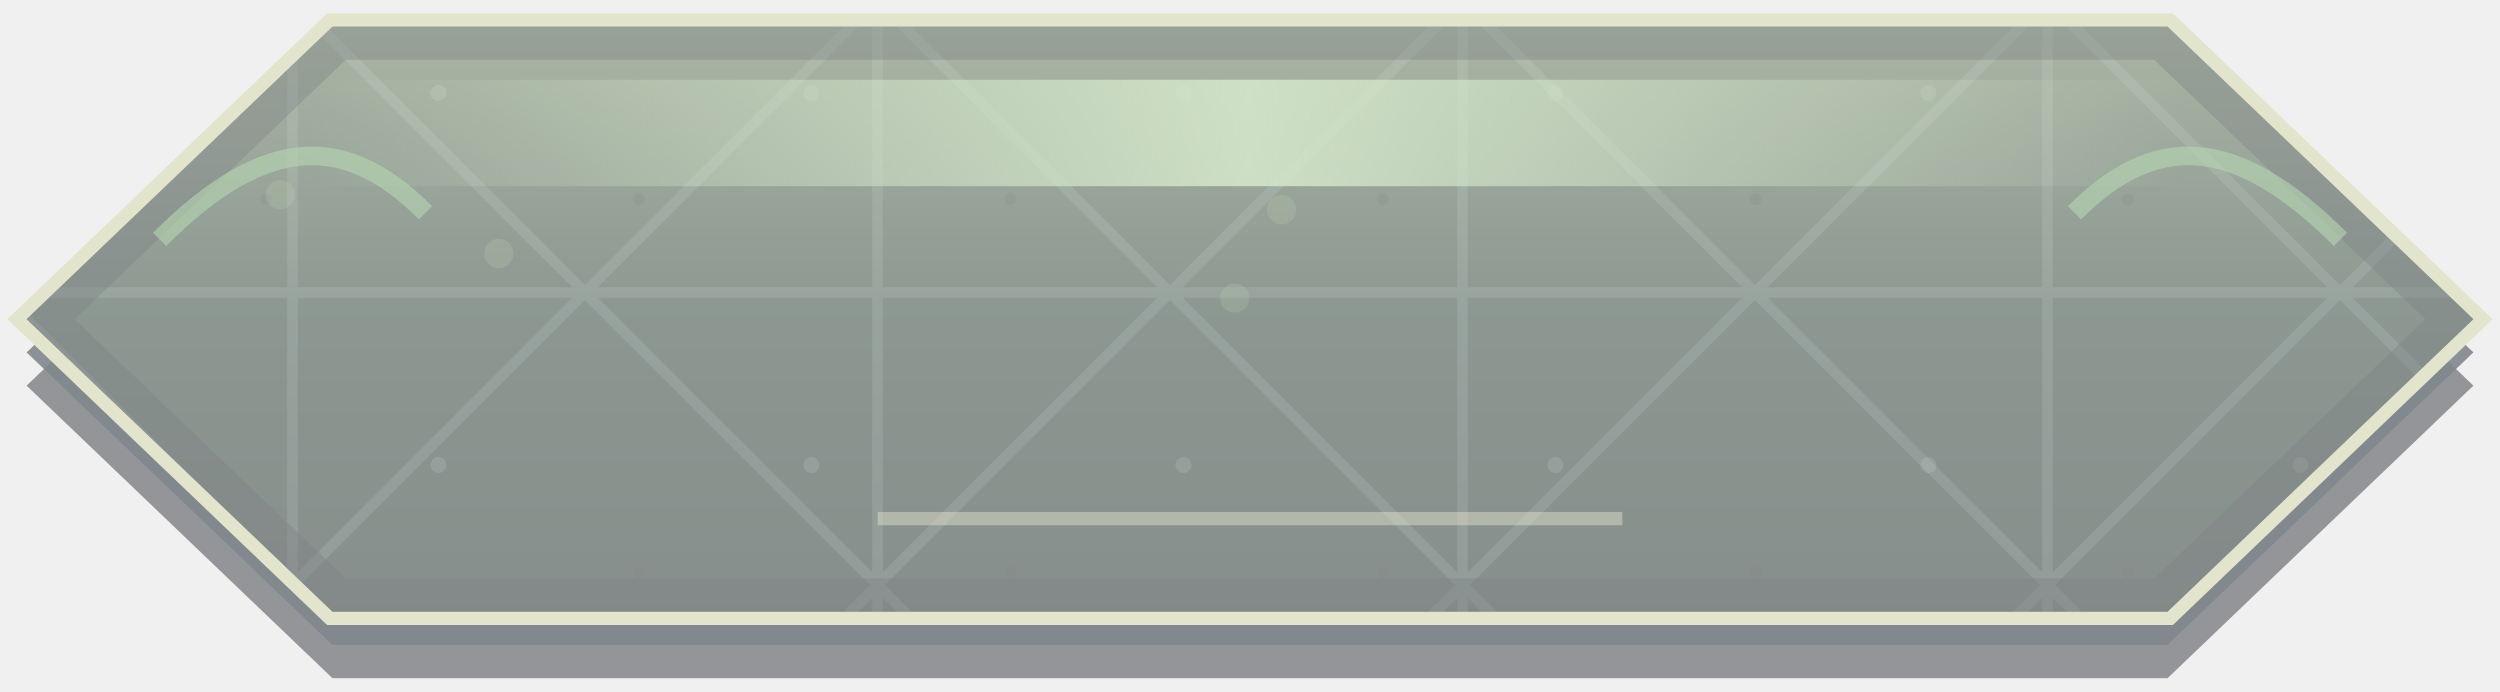
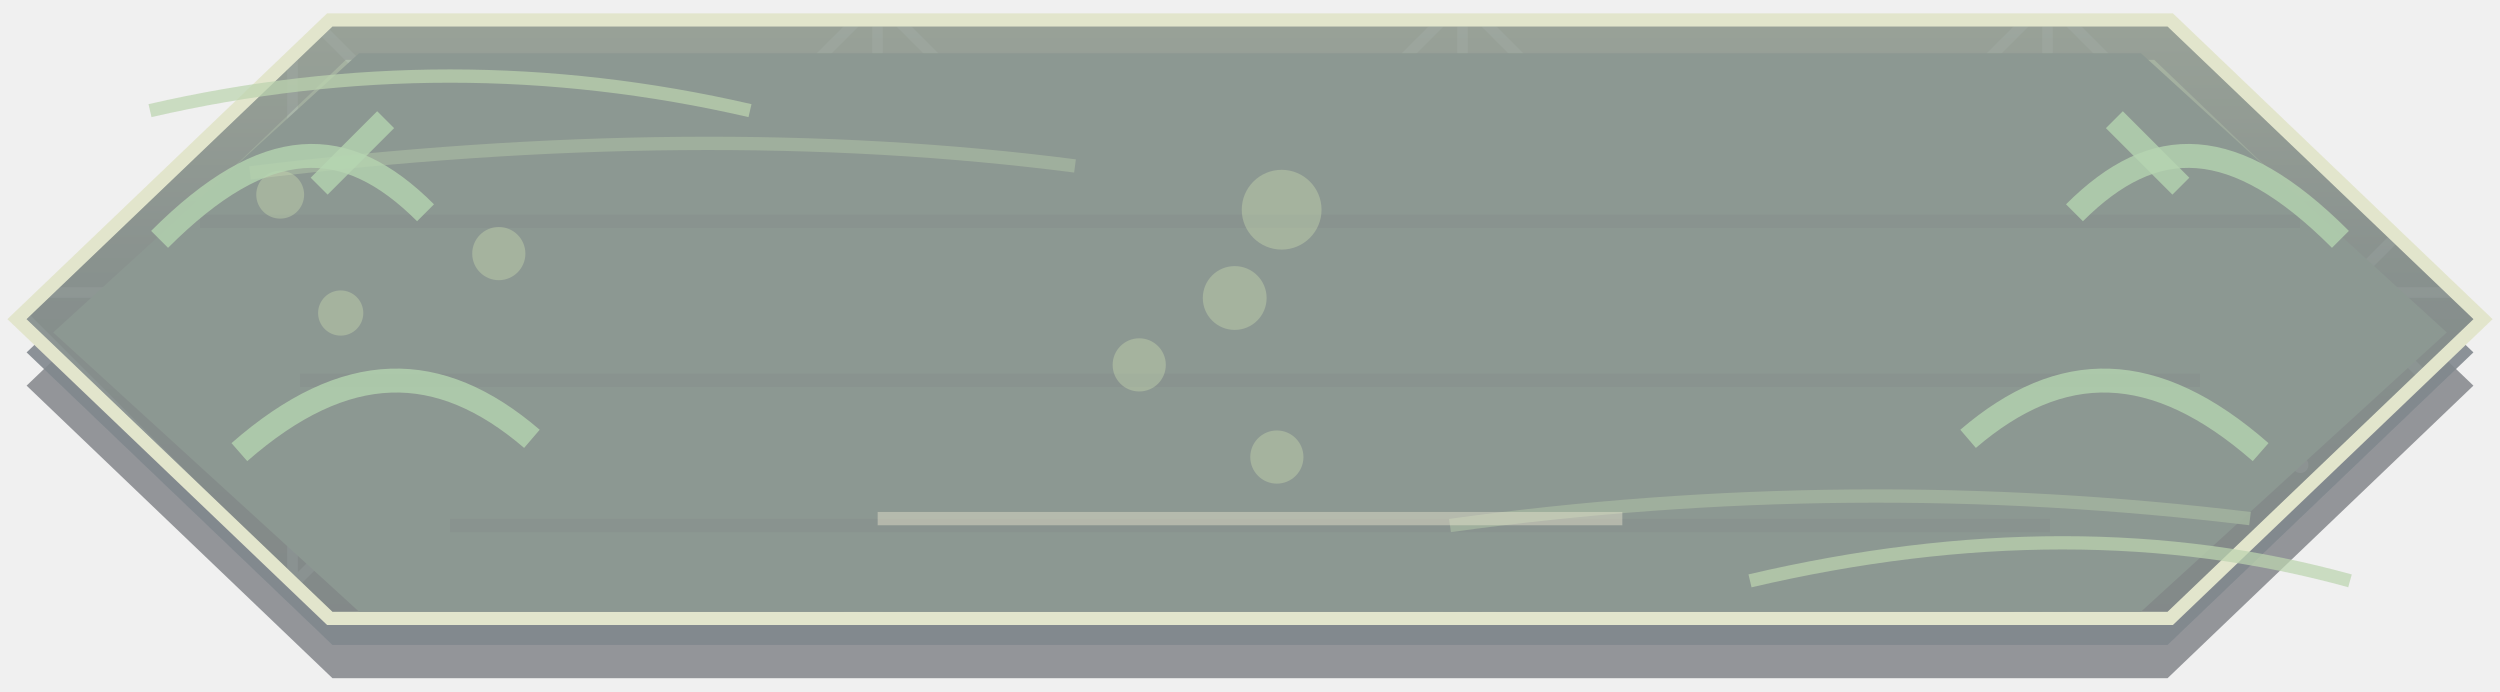
<svg xmlns="http://www.w3.org/2000/svg" width="376" height="104" viewBox="0 0 188 52" role="img" aria-label="M7 secondary-hex-button disabled" data-style="m11-enchanted-forest@0.1.0" data-geometry-shape="wide-hexagon" data-corner-radius="2" data-end-cap-depth="23">
  <defs>
    <linearGradient id="m11-secondary-hex-button-188x52-disabled-plate" x1="0" y1="0" x2="0" y2="1">
      <stop offset="0" stop-color="#5C7650" />
      <stop offset=".48" stop-color="#20382B" />
      <stop offset="1" stop-color="#13251E" />
    </linearGradient>
    <linearGradient id="m11-secondary-hex-button-188x52-disabled-primary" x1="0" y1="0" x2="0" y2="1">
      <stop offset="0" stop-color="#F1E8C8" />
      <stop offset=".45" stop-color="#66D9B2" />
      <stop offset="1" stop-color="#2A856F" />
    </linearGradient>
    <linearGradient id="m11-secondary-hex-button-188x52-disabled-energy" x1="0" y1="0" x2="1" y2="0">
      <stop offset="0" stop-color="#B8E0A5" stop-opacity="0" />
      <stop offset=".5" stop-color="#B8E0A5" stop-opacity=".86" />
      <stop offset="1" stop-color="#B8E0A5" stop-opacity="0" />
    </linearGradient>
    <pattern id="m11-secondary-hex-button-188x52-disabled-grain" width="28" height="28" patternUnits="userSpaceOnUse">
      <circle cx="5" cy="7" r=".6" fill="#FFFFFF" fill-opacity=".12" />
      <circle cx="20" cy="15" r=".45" fill="#061321" fill-opacity=".2" />
    </pattern>
    <pattern id="m11-secondary-hex-button-188x52-disabled-plate-pattern" width="44" height="44" patternUnits="userSpaceOnUse">
      <path d="M0 22H44M22 0V44M0 22L22 0 44 22 22 44Z" fill="none" stroke="#D8FBFF" stroke-opacity=".12" stroke-width=".8" />
    </pattern>
    <mask id="m11-secondary-hex-button-188x52-disabled-mask">
      <path d="M25 2H163L186 24L163 46H25L2 24Z" fill="white" />
    </mask>
  </defs>
  <g opacity="0.48">
    <g id="m11-secondary-hex-button-188x52-disabled-outer-shadow" data-layer="outer-shadow" transform="translate(0 5)">
      <path d="M25 2H163L186 24L163 46H25L2 24Z" fill="#020812" opacity=".82" />
    </g>
    <g id="m11-secondary-hex-button-188x52-disabled-connected-depth" data-layer="connected-depth" transform="translate(0 2.5)">
      <path d="M25 2H163L186 24L163 46H25L2 24Z" fill="#071522" opacity=".9" />
    </g>
    <g id="m11-secondary-hex-button-188x52-disabled-outer-frame" data-layer="outer-frame">
      <path d="M25 2H163L186 24L163 46H25L2 24Z" fill="#071421" stroke="#D4D9A6" stroke-width="2" stroke-linejoin="miter" />
    </g>
    <g id="m11-secondary-hex-button-188x52-disabled-inner-plate-fill" data-layer="inner-plate-fill">
      <path d="M25 2H163L186 24L163 46H25L2 24Z" fill="url(#m11-secondary-hex-button-188x52-disabled-plate)" />
    </g>
    <g id="m11-secondary-hex-button-188x52-disabled-surface-grain" data-layer="surface-grain" data-material-source="m8-ice-grain" mask="url(#m11-secondary-hex-button-188x52-disabled-mask)">
      <rect width="188" height="52" fill="url(#m11-secondary-hex-button-188x52-disabled-grain)" />
    </g>
    <g id="m11-secondary-hex-button-188x52-disabled-surface-pattern" data-layer="surface-pattern" data-material-source="m8-crystal-facet-pattern" mask="url(#m11-secondary-hex-button-188x52-disabled-mask)">
      <rect width="188" height="52" fill="url(#m11-secondary-hex-button-188x52-disabled-plate-pattern)" />
    </g>
    <g id="m11-secondary-hex-button-188x52-disabled-side-bevel-shade" data-layer="side-bevel-shade" mask="url(#m11-secondary-hex-button-188x52-disabled-mask)">
      <path d="M25 2H163L186 24L163 46H25L2 24Z" fill="none" stroke="#020812" stroke-opacity=".38" stroke-width="5" />
    </g>
    <g id="m11-secondary-hex-button-188x52-disabled-top-bevel-highlight" data-layer="top-bevel-highlight" mask="url(#m11-secondary-hex-button-188x52-disabled-mask)">
      <path d="M33 8H155" stroke="#FFFFFF" stroke-opacity=".55" stroke-width="3" stroke-linecap="square" />
    </g>
    <g id="m11-secondary-hex-button-188x52-disabled-cold-edge-accent" data-layer="cold-edge-accent" data-material-source="m8-cold-edge-accent" mask="url(#m11-secondary-hex-button-188x52-disabled-mask)">
      <rect x="23" y="6" width="142" height="8" fill="url(#m11-secondary-hex-button-188x52-disabled-energy)" />
    </g>
    <g id="m11-secondary-hex-button-188x52-disabled-ornament-decal" data-layer="ornament-decal" data-material-source="m7-ornament-marks" mask="url(#m11-secondary-hex-button-188x52-disabled-mask)">
      <path d="M31 39h16M141 39h16" stroke="#E6FCFF" stroke-opacity=".5" stroke-width="2" />
    </g>
-     <g id="m11-secondary-hex-button-moss-variation" data-layer="forest-variation" data-variation-seed="51731" data-variation-baseline="false" fill="#9BCB78" fill-opacity=".18">
-       <circle cx="96.38" cy="15.77" r="1.1" />
-       <circle cx="92.85" cy="22.41" r="1.1" />
-       <circle cx="21.07" cy="14.64" r="1.1" />
-       <circle cx="37.51" cy="19.07" r="1.1" />
+     <g id="m11-secondary-hex-button-material-stack" data-layer="forest-material-stack" data-material-families="weathered-stone,dark-wood,moss-lichen">
+       <path d="M27 4H161L184 25L161 46H27L4 25Z" fill="#20382B" />
+       <path d="M15.04 16.64H172.96M22.56 28.6H165.44M33.84 39.52H154.16" stroke="#182E24" stroke-width="1" stroke-opacity=".82" />
+       <path d="M18.8 13Q52.64 8.84 80.84 12.48M109.04 39.52Q139.12 35.36 169.2 39" fill="none" stroke="#4D6E45" stroke-width="1" stroke-opacity=".9" />
+       <path d="M11.28 8.32Q33.84 3.12 56.4 8.32M131.6 43.68Q156.04 37.96 176.72 43.68" fill="none" stroke="#84B66A" stroke-width="1" stroke-opacity=".72" />
    </g>
-     <g id="m11-secondary-hex-button-leaf-vine-ornament" data-layer="forest-ornament" data-ornament="leaf-vine" data-ornament-count="4" fill="none" stroke="#76B86D" stroke-opacity=".62" stroke-width="1.4">
-       <path d="M12 18c8-8 14-8 20-2M176 18c-8-8-14-8-20-2" />
+     <g id="m11-secondary-hex-button-moss-variation" data-layer="forest-variation" data-variation-seed="51731" data-variation-baseline="false" fill="#A6CC72" fill-opacity=".38">
+       <circle cx="96.38" cy="15.77" r="3.0" />
+       <circle cx="92.85" cy="22.41" r="2.4" />
+       <circle cx="21.07" cy="14.64" r="1.8" />
+       <circle cx="37.51" cy="19.07" r="2.0" />
+       <circle cx="85.67" cy="27.44" r="2.0" />
+       <circle cx="96.02" cy="34.37" r="2.0" />
+       <circle cx="25.62" cy="23.54" r="1.7" />
+     </g>
+     <g id="m11-secondary-hex-button-leaf-vine-ornament" data-layer="forest-ornament" data-ornament="leaf-vine" data-ornament-count="4" fill="none" stroke="#76B86D" stroke-opacity=".78" stroke-width="1.8">
+       <path d="M12 18c8-8 14-8 20-2M176 18c-8-8-14-8-20-2M18 34c8-7 15-7 22-1M170 34c-8-7-15-7-22-1" />
+       <path d="M24 14l5-5M164 14l-5-5" />
    </g>
    <g id="m11-secondary-hex-button-parchment-typography" data-layer="forest-typography" data-typography-preset="m11-parchment-sage-action" data-semantic-text="required">
      <path d="M66 39h56" stroke="#EDE3B4" stroke-opacity=".42" />
    </g>
    <g id="m11-enchanted-forest-secondary-hex-button-content" data-layer="content" data-slot="editable-secondary-hex-button-content" data-safe-x="37" data-safe-y="8" data-safe-width="114" data-safe-height="34" />
  </g>
</svg>
